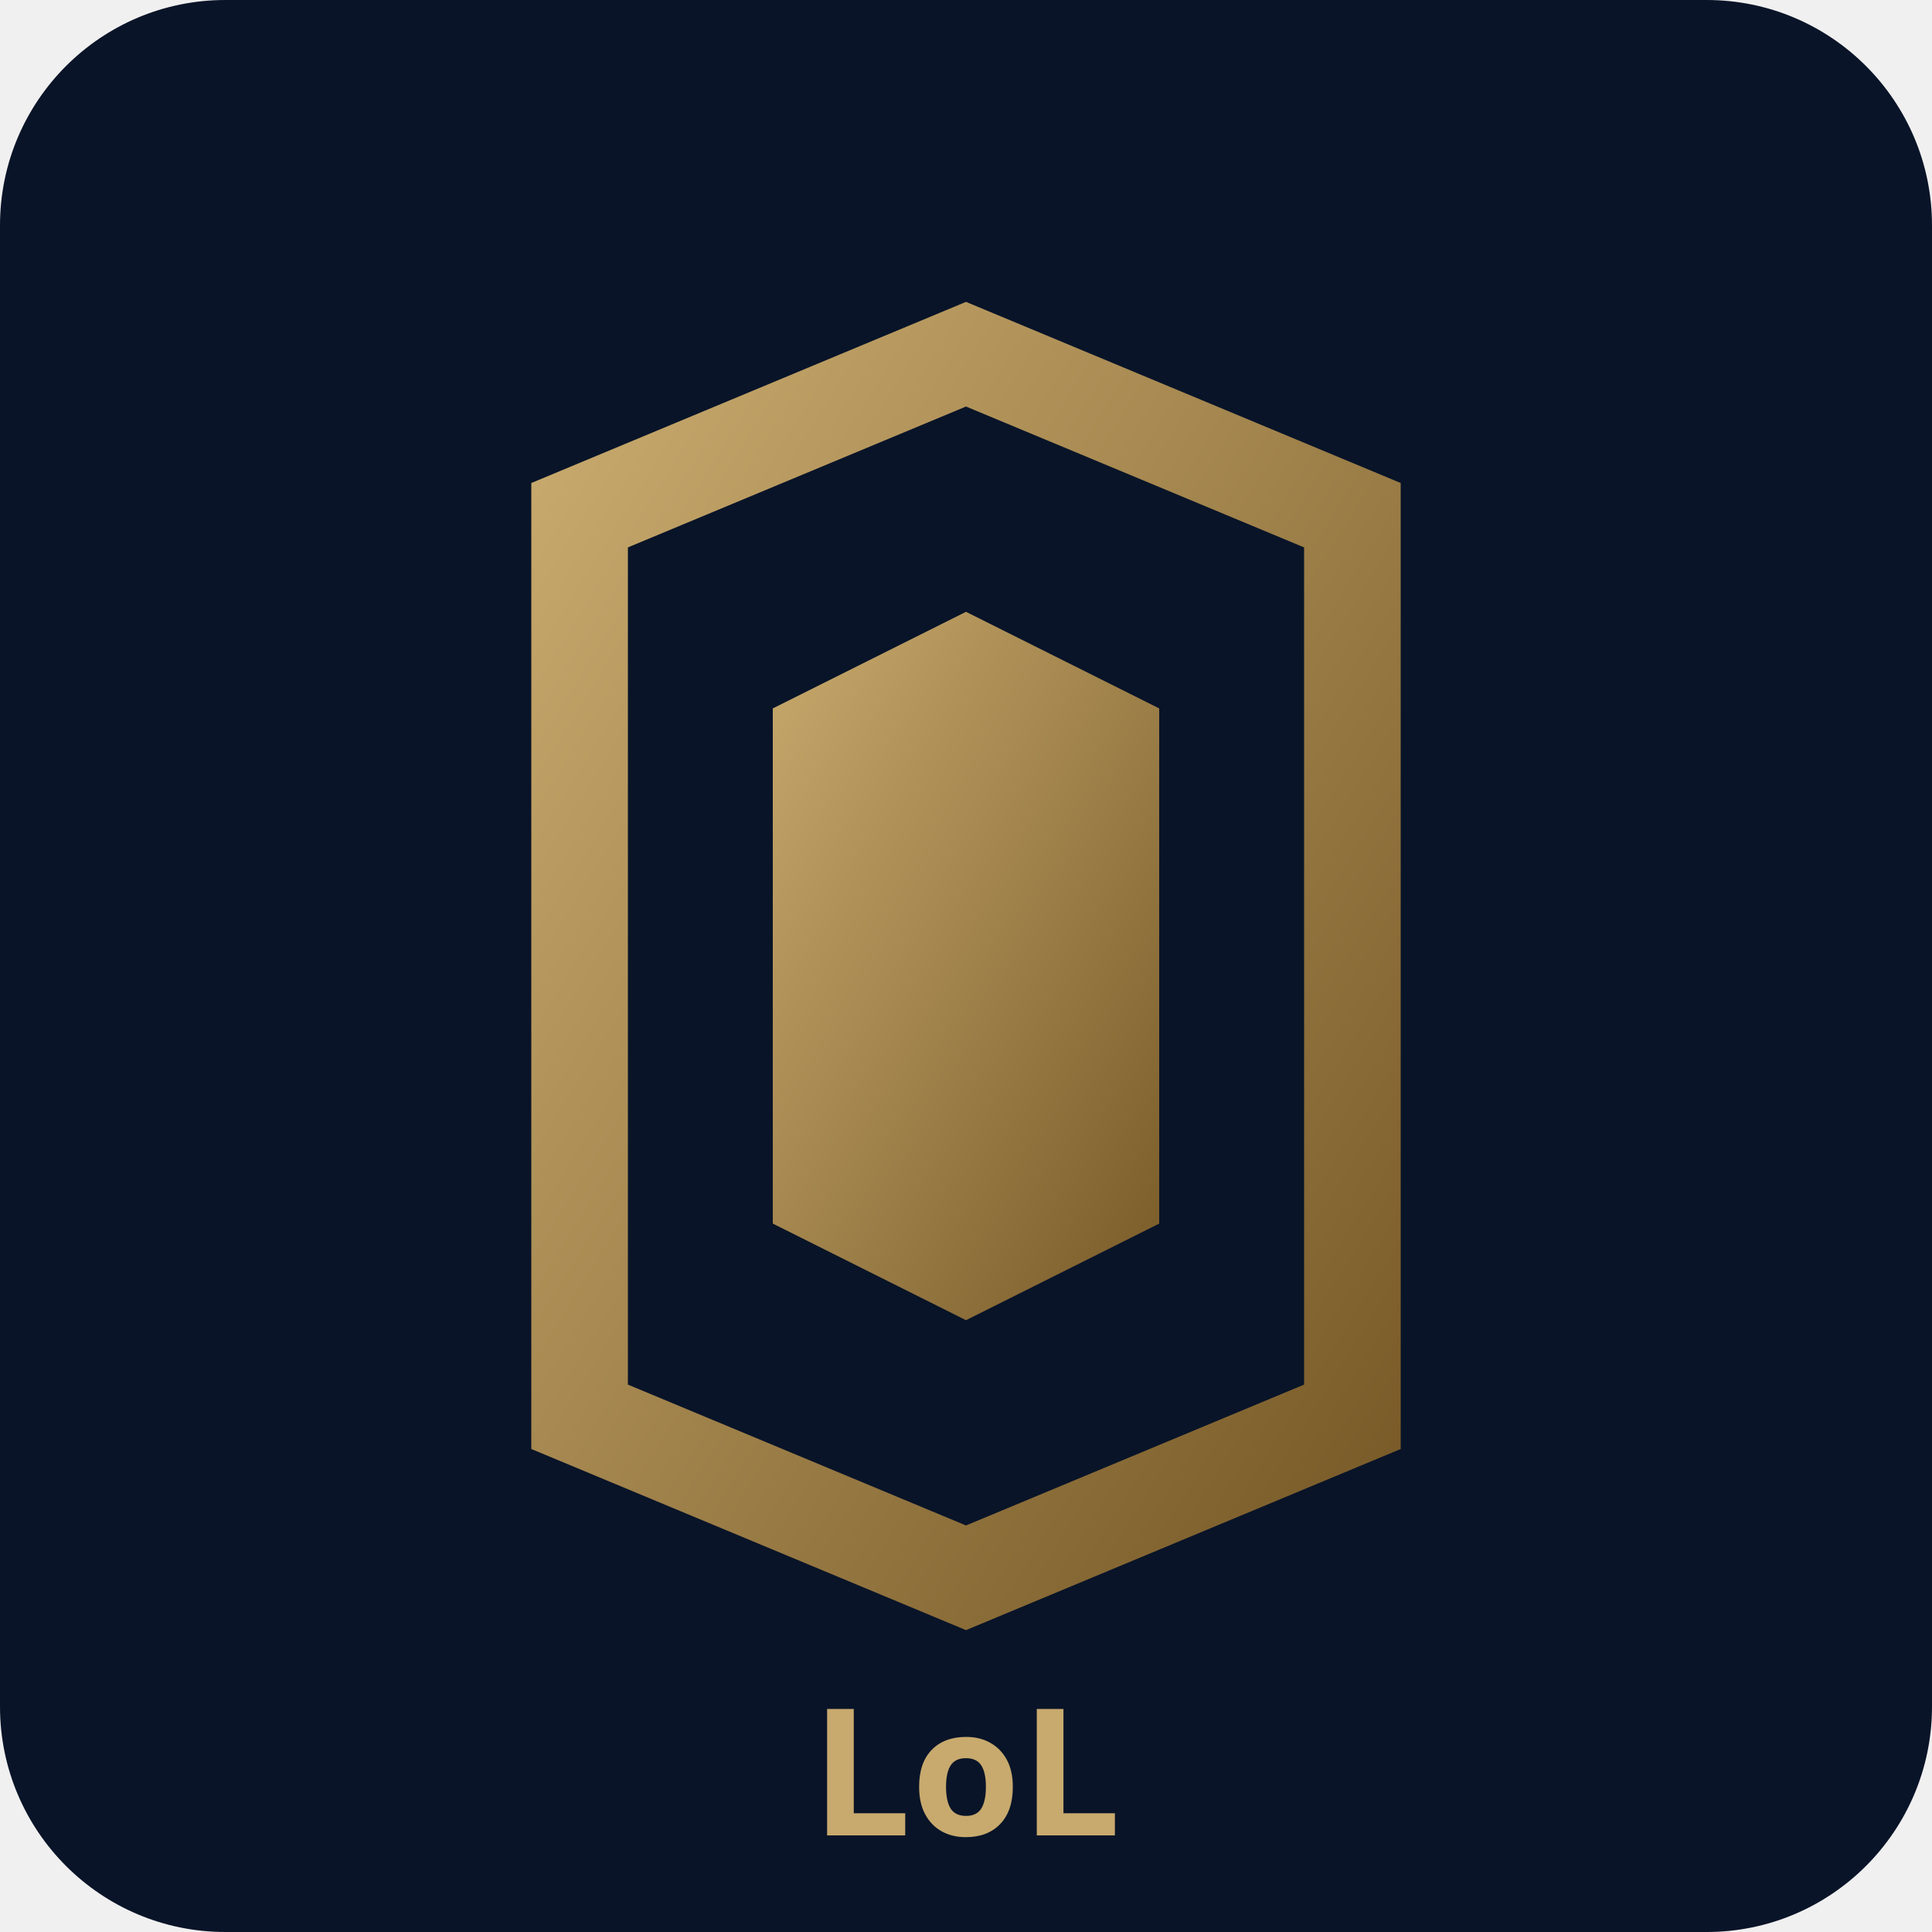
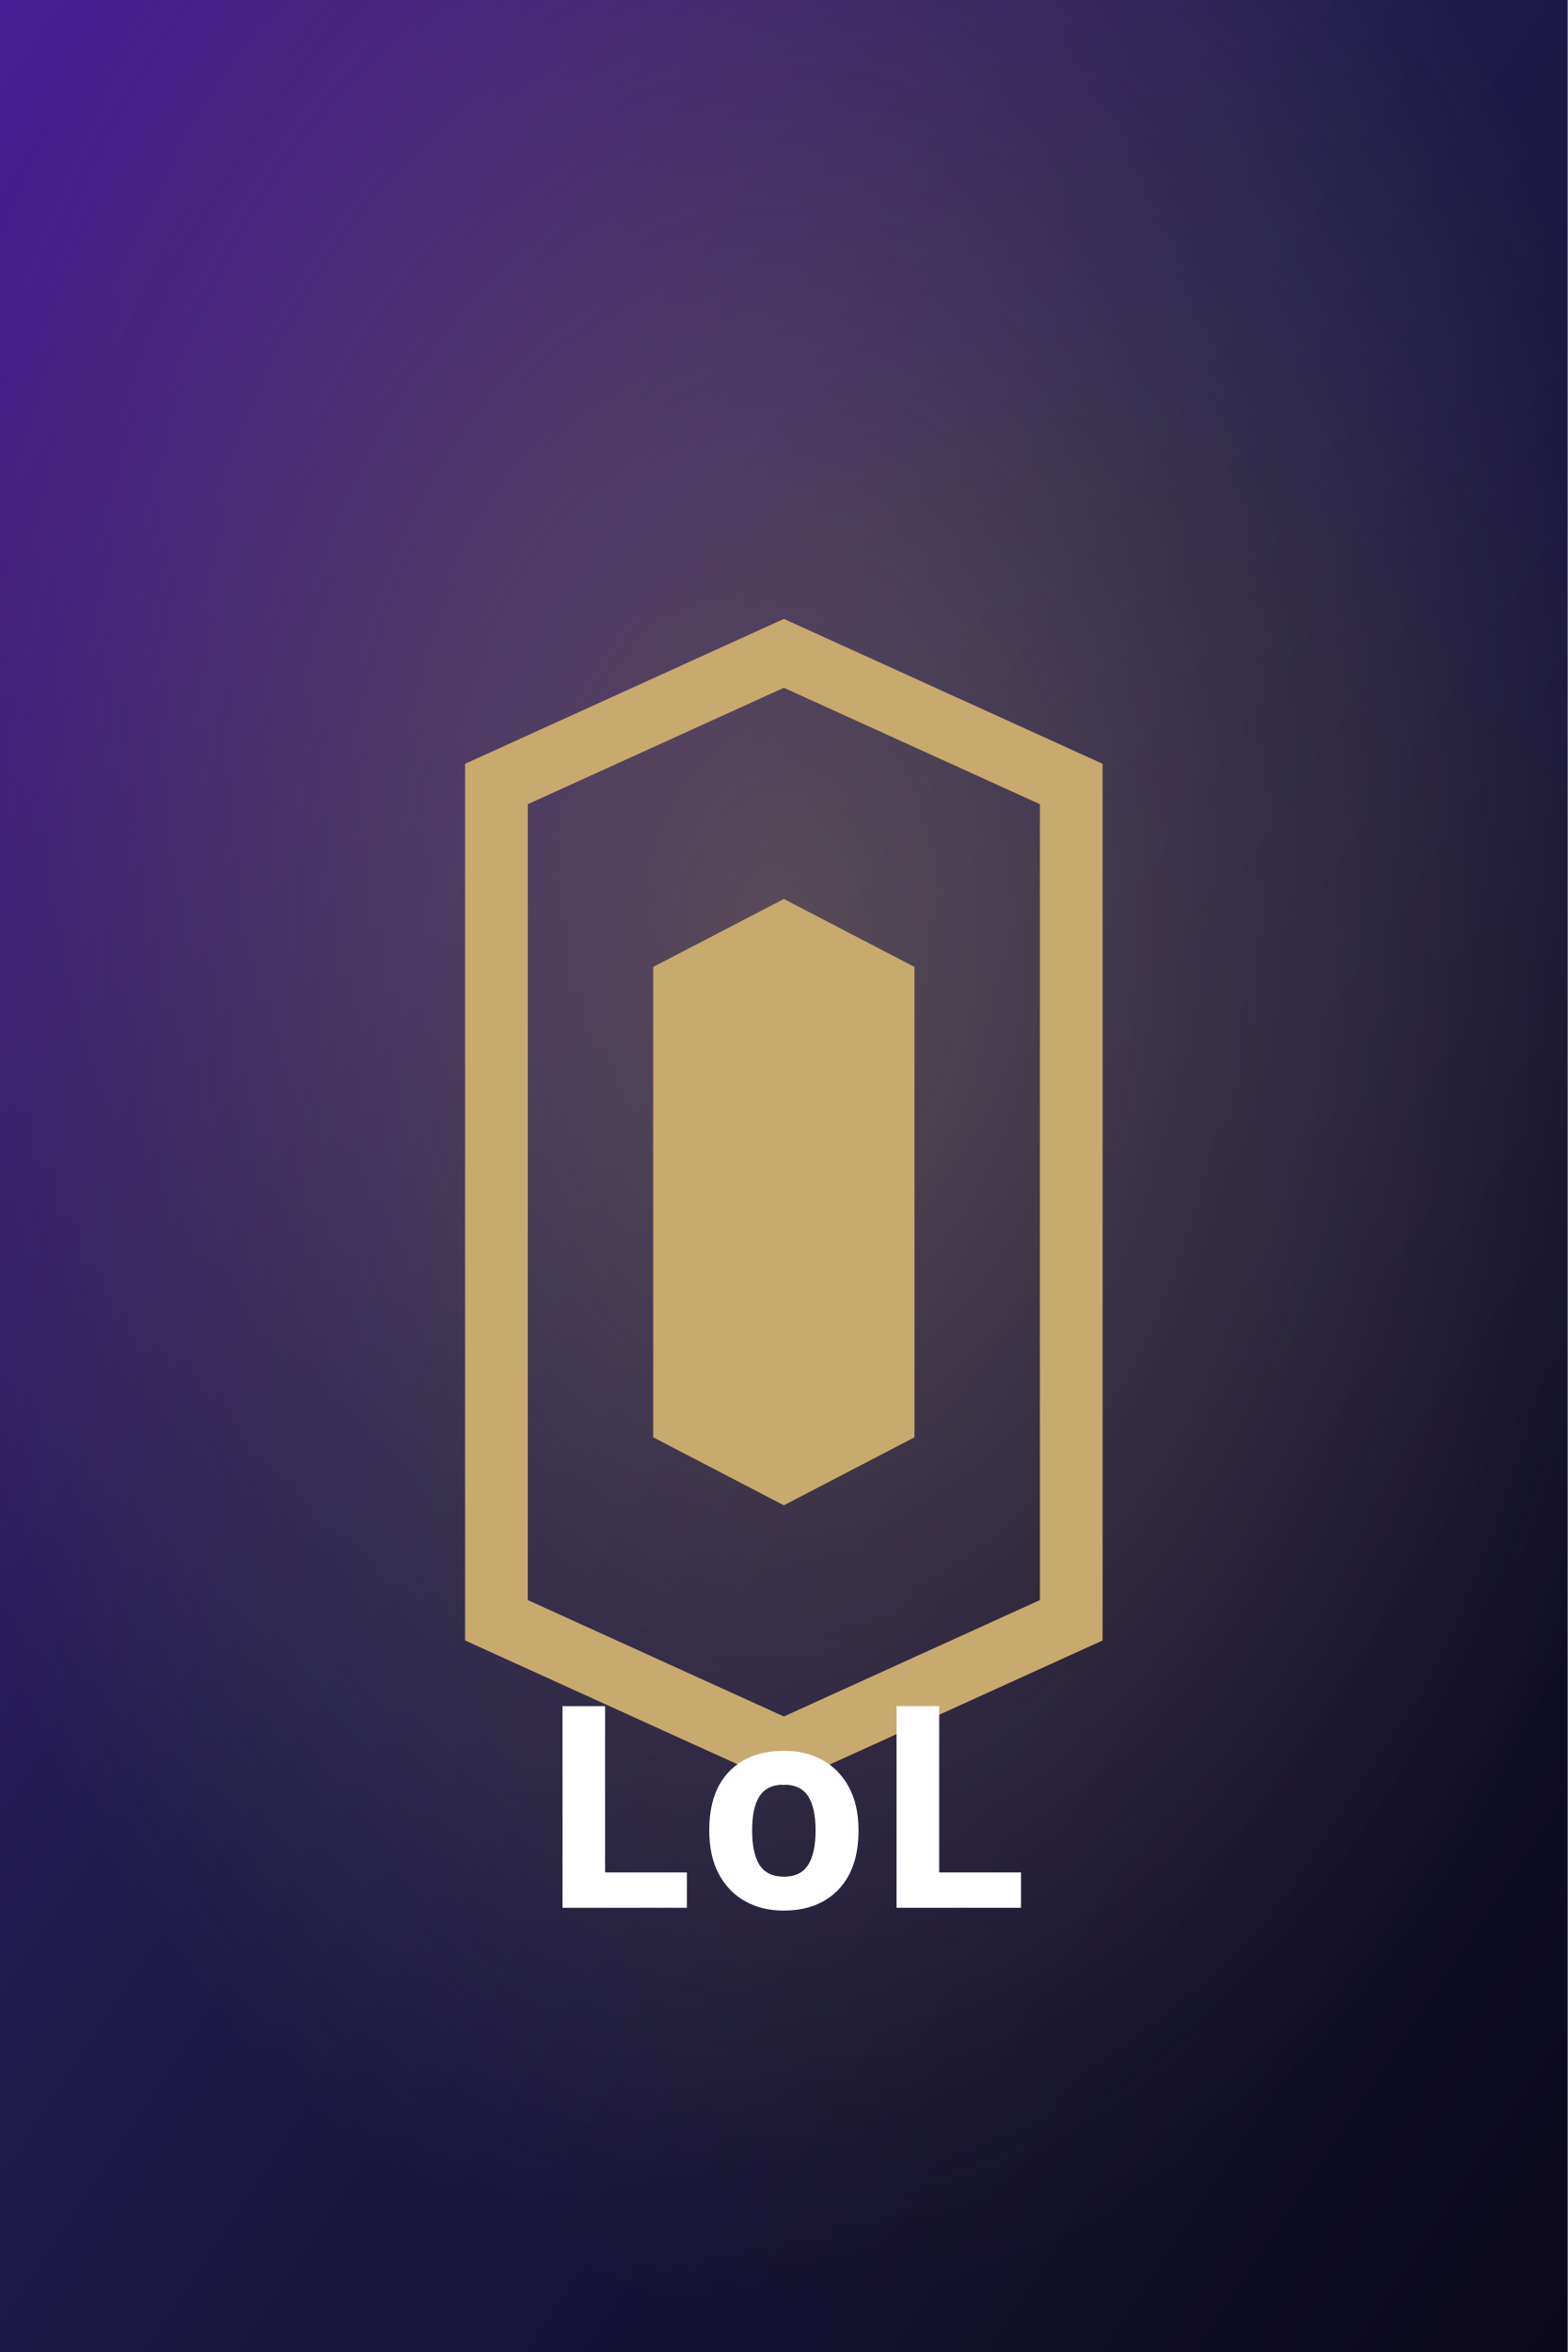
- <svg xmlns="http://www.w3.org/2000/svg" viewBox="0 0 240 240" role="img" aria-label="League of Legends">
+ <svg xmlns="http://www.w3.org/2000/svg" viewBox="0 0 300 450" role="img" aria-label="League of Legends">
  <defs>
-     <linearGradient id="lolg" x1="0%" y1="0%" x2="100%" y2="100%">
-       <stop offset="0%" stop-color="#c8aa6e" />
-       <stop offset="100%" stop-color="#785a28" />
+     <linearGradient id="bg" x1="0%" y1="0%" x2="100%" y2="100%">
+       <stop offset="0%" stop-color="#4c1d95" />
+       <stop offset="45%" stop-color="#1e1b4b" />
+       <stop offset="100%" stop-color="#0a0818" />
    </linearGradient>
+     <radialGradient id="glow" cx="50%" cy="40%" r="58%">
+       <stop offset="0%" stop-color="#c8aa6e" stop-opacity="0.34" />
+       <stop offset="100%" stop-color="#c8aa6e" stop-opacity="0" />
+     </radialGradient>
  </defs>
-   <rect width="240" height="240" rx="28" fill="#091428" />
-   <path d="M72 176 V64 L120 44 L168 64 V176 L120 196 Z" fill="none" stroke="url(#lolg)" stroke-width="12" />
-   <path d="M96 152 V88 L120 76 L144 88 V152 L120 164 Z" fill="url(#lolg)" />
-   <text x="120" y="228" text-anchor="middle" fill="#c8aa6e" font-family="Arial Black, sans-serif" font-size="22" font-weight="700">LoL</text>
+   <rect width="300" height="450" fill="url(#bg)" />
+   <rect width="300" height="450" fill="url(#glow)" />
+   <path d="M95 310 V150 L150 125 L205 150 V310 L150 335 Z" fill="none" stroke="#c8aa6e" stroke-width="12" />
+   <path d="M125 275 V185 L150 172 L175 185 V275 L150 288 Z" fill="#c8aa6e" />
+   <text x="150" y="365" text-anchor="middle" fill="#ffffff" font-family="Arial Black, sans-serif" font-size="54" font-weight="900">LoL</text>
</svg>
